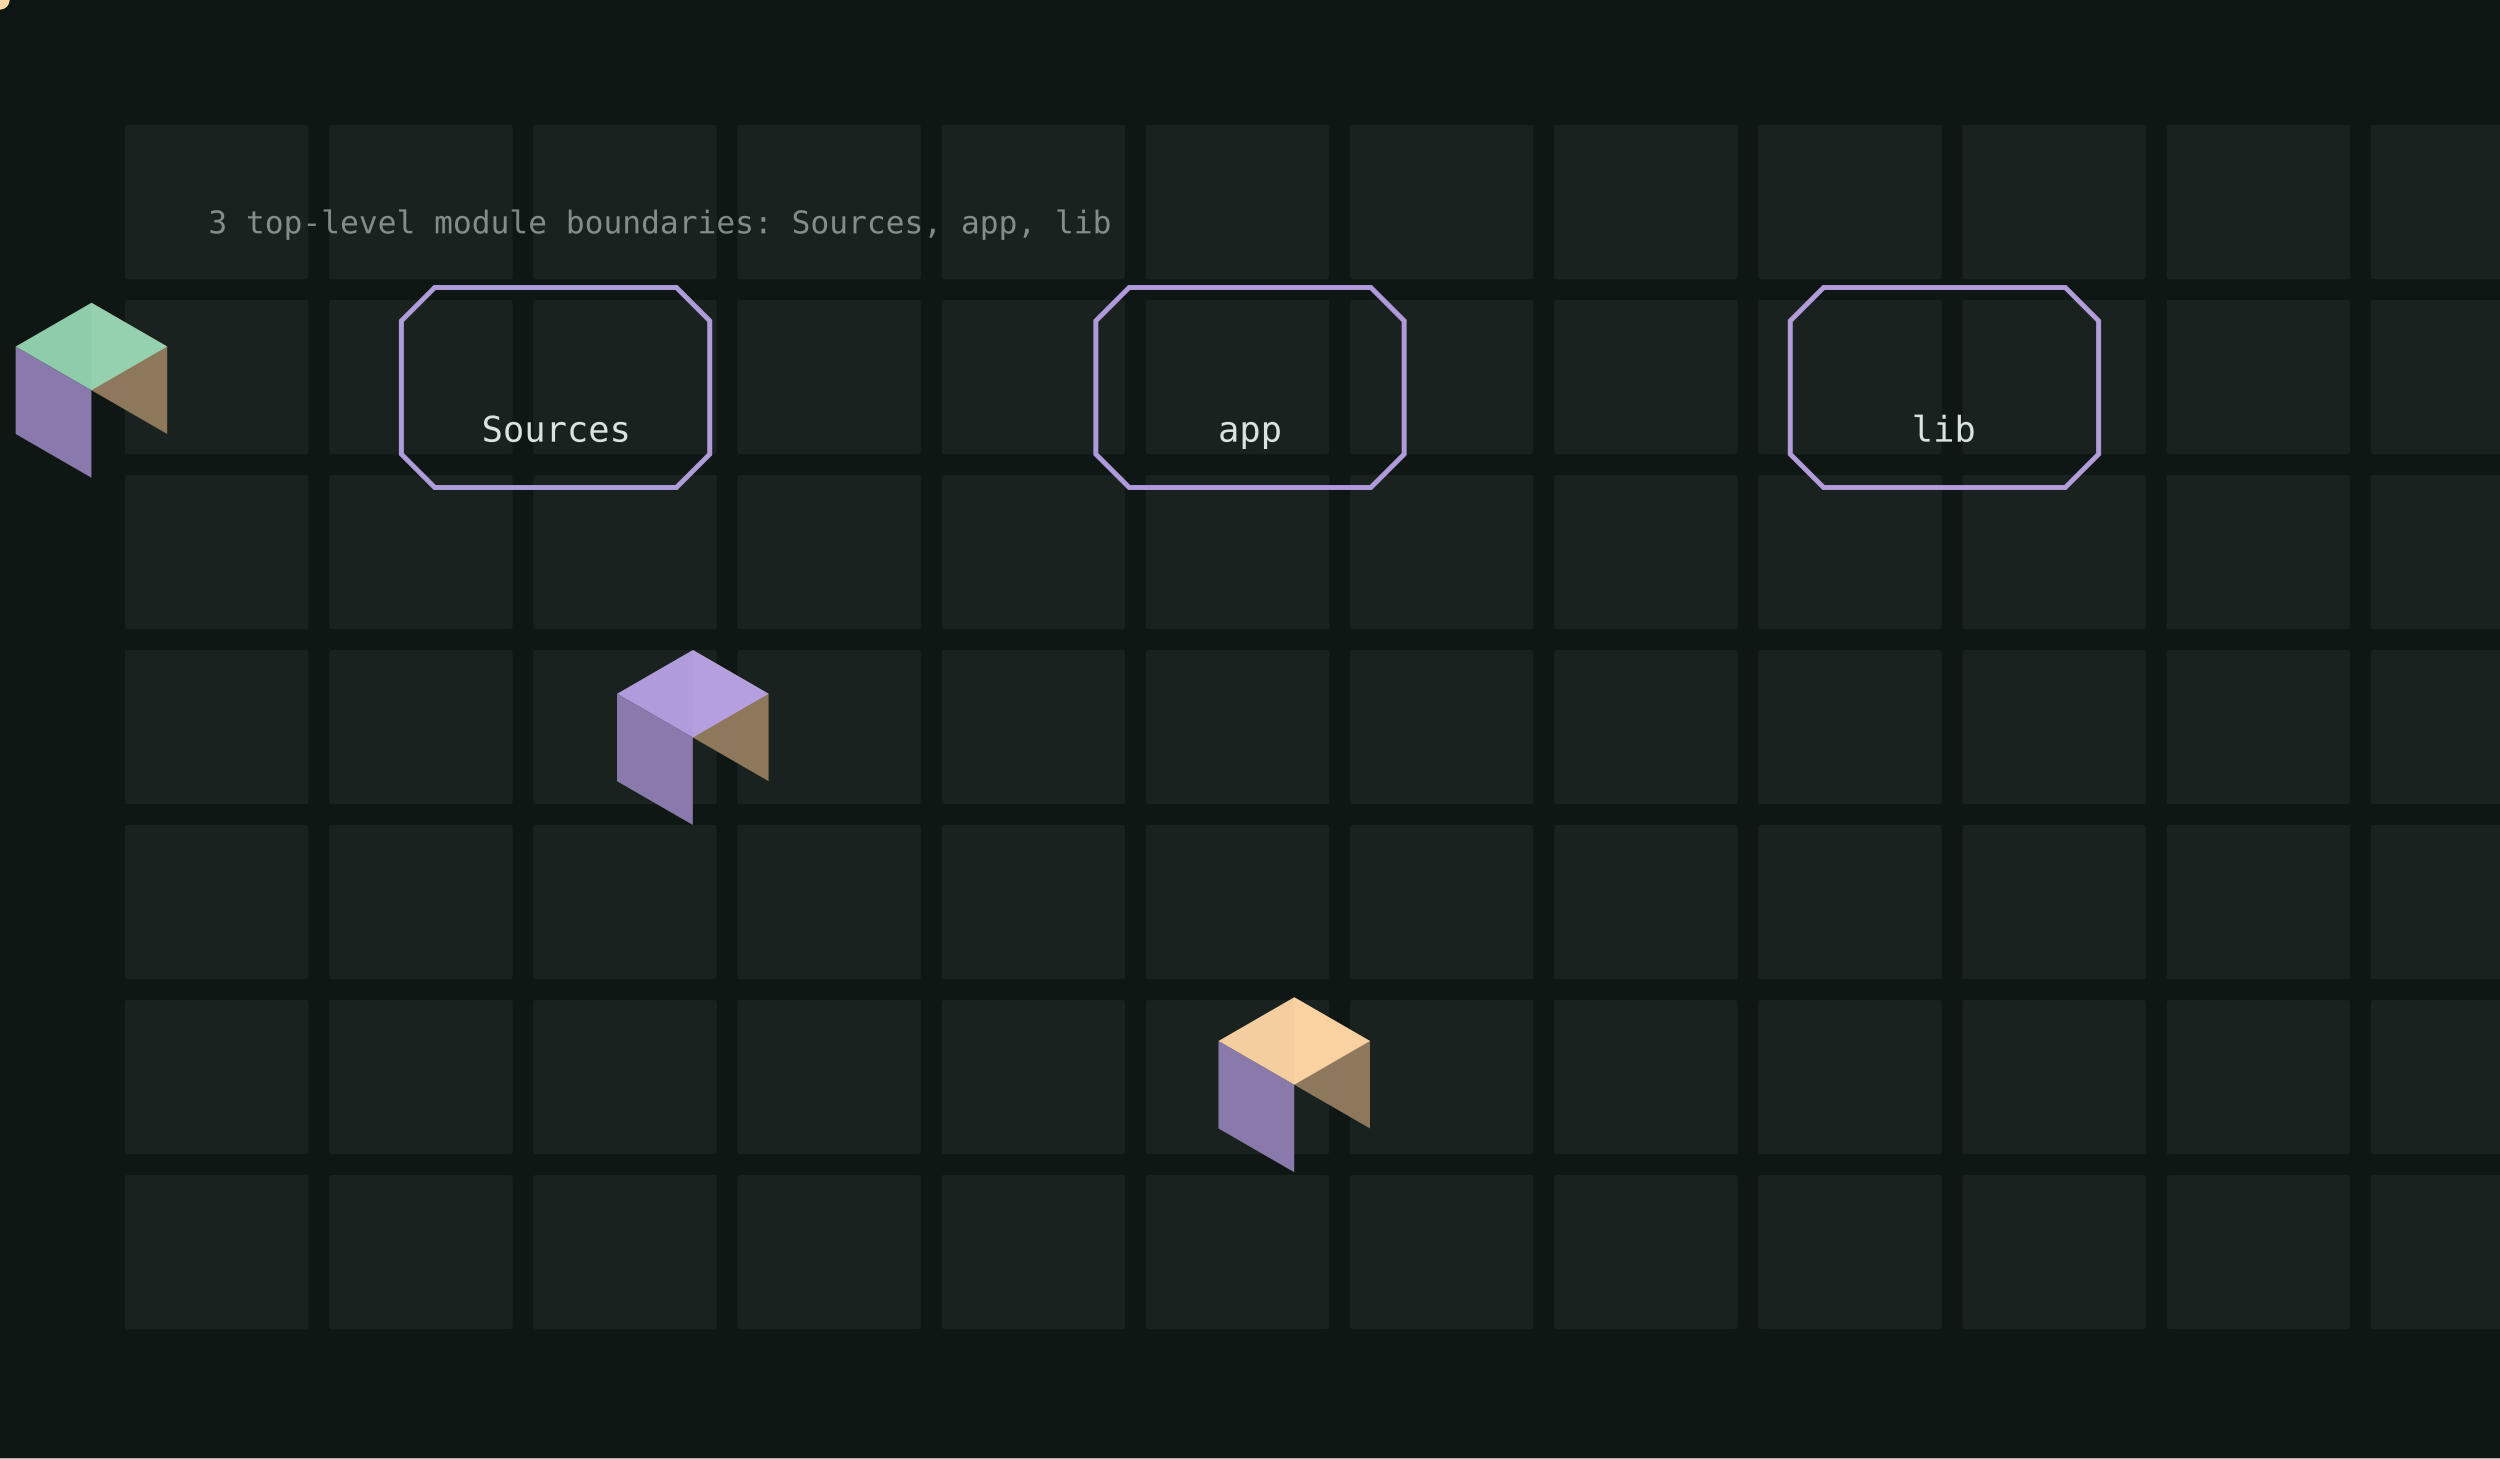
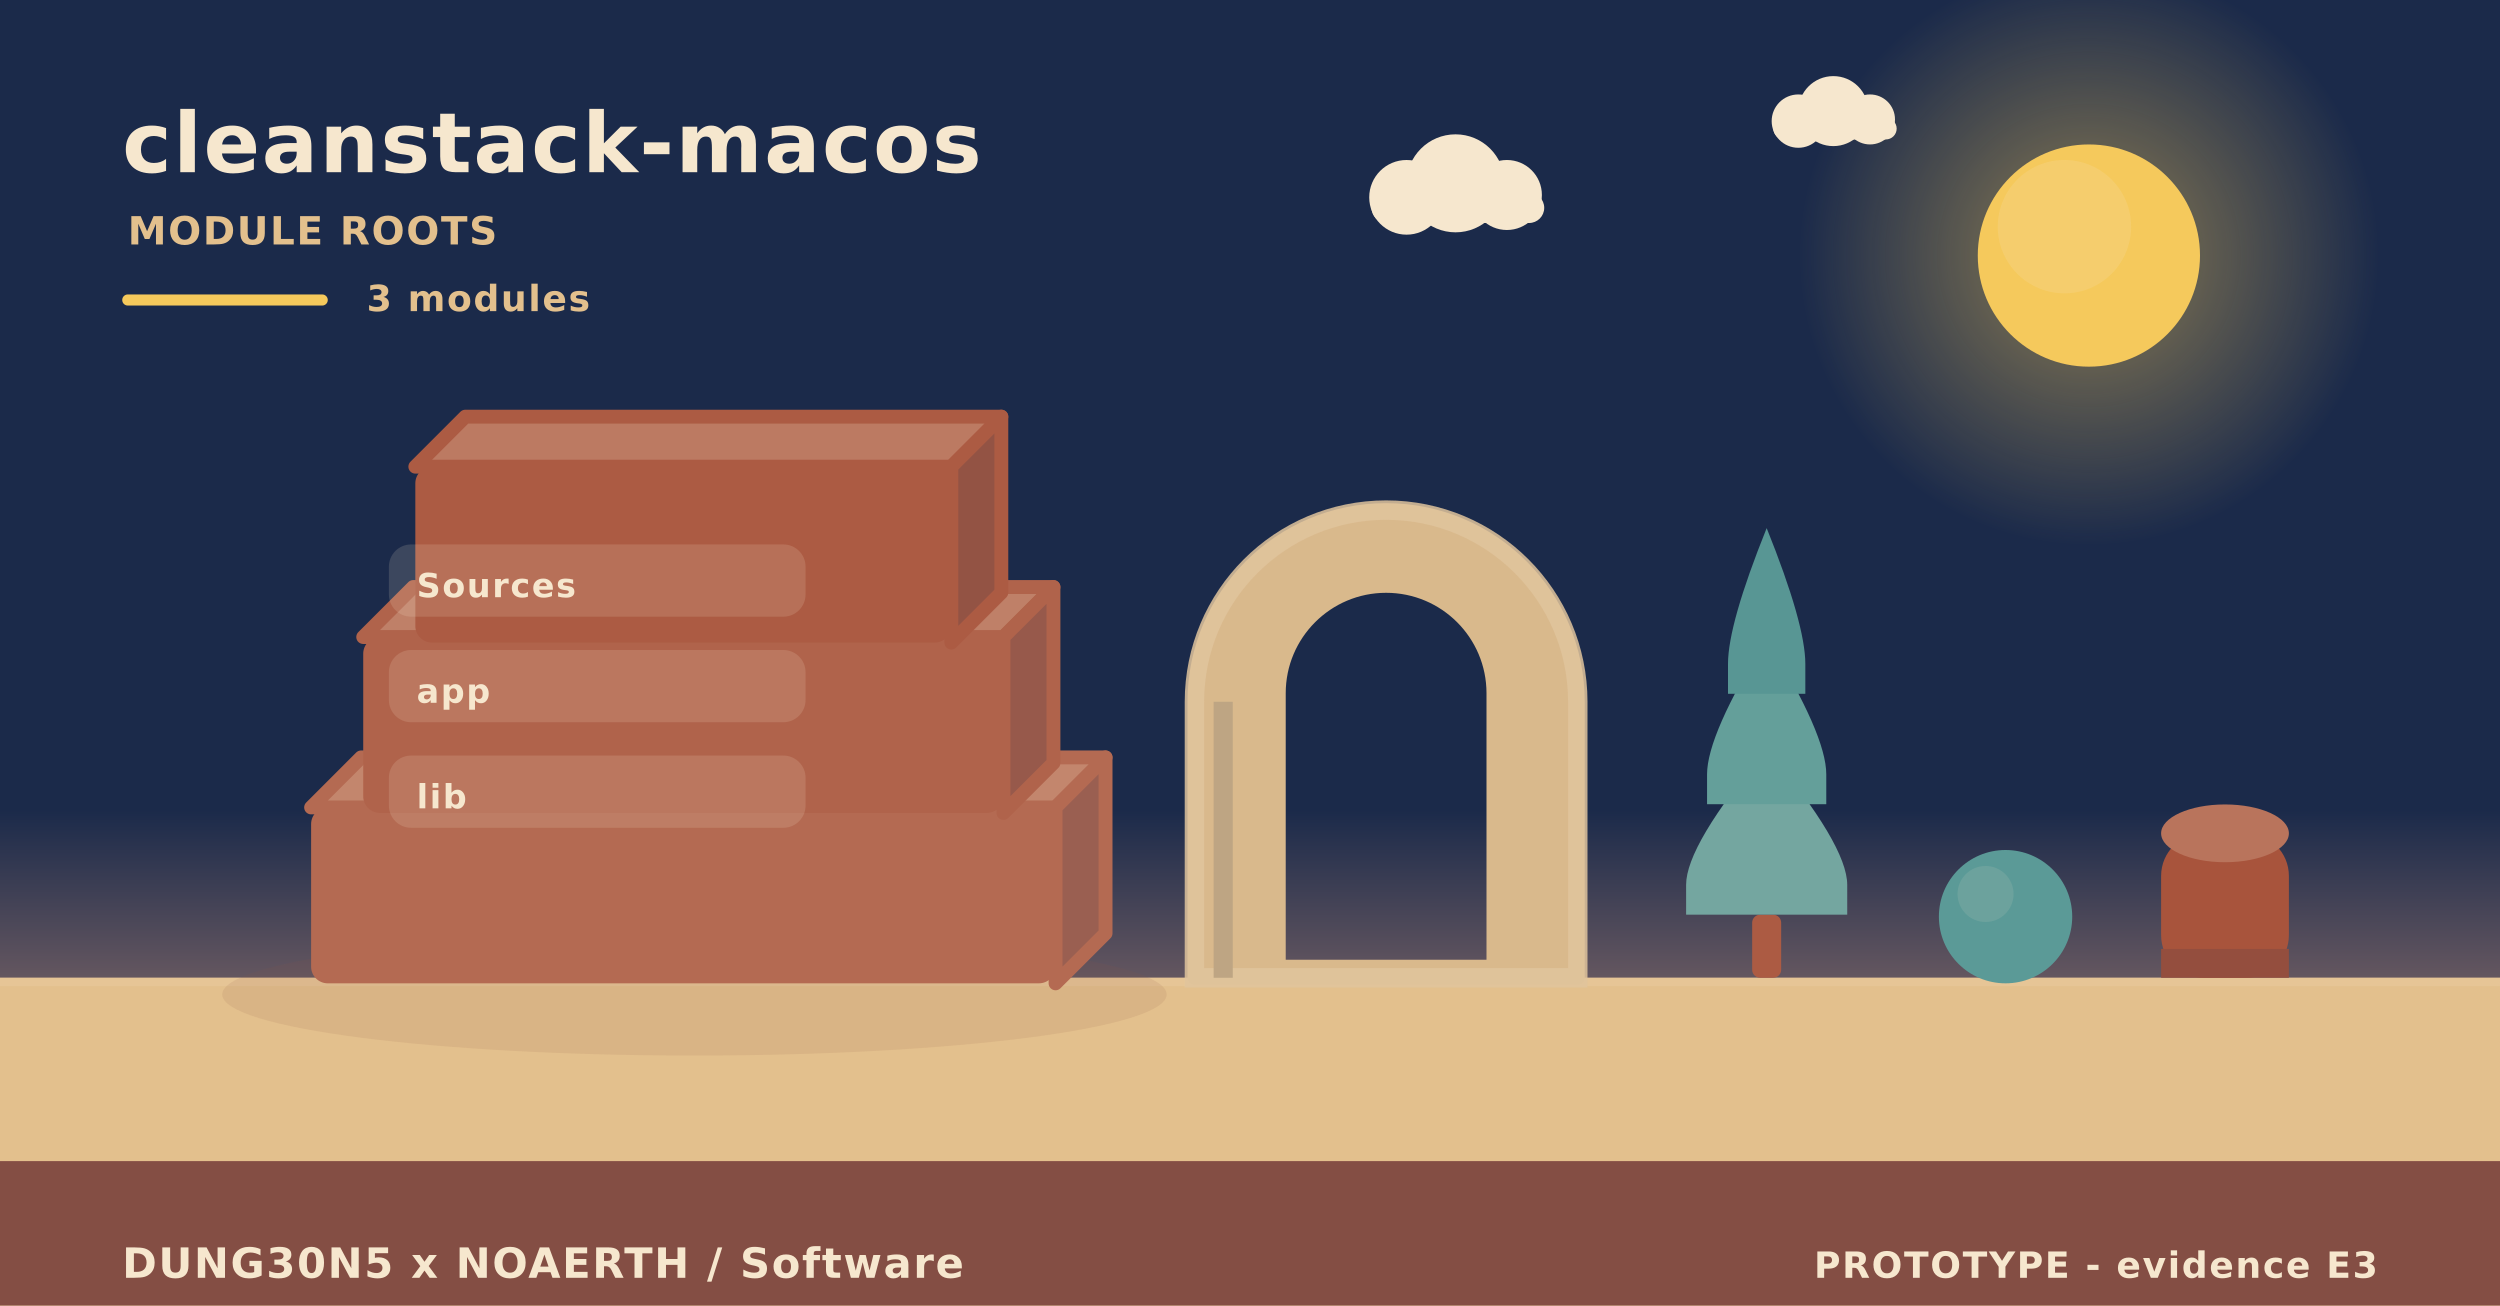
- <svg xmlns="http://www.w3.org/2000/svg" viewBox="0 0 1200 700" width="1200" height="700" role="img" aria-label="cleanstack-macos architecture">
-   <rect width="1200" height="700" fill="#0f1714" />
-   <defs>
-     <linearGradient id="ga" x1="0" y1="0" x2="1" y2="1">
-       <stop offset="0%" stop-color="#95d5b2" />
-       <stop offset="100%" stop-color="#b8a1e6" />
-     </linearGradient>
-   </defs>
-   <rect x="60.00" y="60.00" width="88.00" height="74.00" rx="1.20" fill="#f0f8f4" opacity="0.05" />
-   <rect x="158.00" y="60.00" width="88.00" height="74.00" rx="1.20" fill="#f0f8f4" opacity="0.05" />
-   <rect x="256.00" y="60.00" width="88.00" height="74.00" rx="1.20" fill="#f0f8f4" opacity="0.05" />
-   <rect x="354.00" y="60.00" width="88.00" height="74.00" rx="1.20" fill="#f0f8f4" opacity="0.05" />
-   <rect x="452.00" y="60.00" width="88.00" height="74.00" rx="1.20" fill="#f0f8f4" opacity="0.05" />
-   <rect x="550.00" y="60.00" width="88.00" height="74.00" rx="1.20" fill="#f0f8f4" opacity="0.05" />
-   <rect x="648.00" y="60.00" width="88.00" height="74.00" rx="1.20" fill="#f0f8f4" opacity="0.05" />
-   <rect x="746.00" y="60.00" width="88.00" height="74.00" rx="1.20" fill="#f0f8f4" opacity="0.05" />
-   <rect x="844.00" y="60.00" width="88.00" height="74.00" rx="1.20" fill="#f0f8f4" opacity="0.05" />
-   <rect x="942.00" y="60.00" width="88.00" height="74.00" rx="1.20" fill="#f0f8f4" opacity="0.05" />
-   <rect x="1040.00" y="60.00" width="88.00" height="74.00" rx="1.20" fill="#f0f8f4" opacity="0.05" />
-   <rect x="1138.00" y="60.00" width="88.00" height="74.00" rx="1.20" fill="#f0f8f4" opacity="0.05" />
-   <rect x="60.00" y="144.00" width="88.00" height="74.00" rx="1.20" fill="#f0f8f4" opacity="0.05" />
-   <rect x="158.00" y="144.00" width="88.00" height="74.00" rx="1.20" fill="#f0f8f4" opacity="0.05" />
-   <rect x="256.00" y="144.00" width="88.00" height="74.00" rx="1.20" fill="#f0f8f4" opacity="0.05" />
-   <rect x="354.00" y="144.00" width="88.00" height="74.00" rx="1.20" fill="#f0f8f4" opacity="0.05" />
-   <rect x="452.00" y="144.00" width="88.00" height="74.00" rx="1.20" fill="#f0f8f4" opacity="0.05" />
-   <rect x="550.00" y="144.00" width="88.00" height="74.00" rx="1.20" fill="#f0f8f4" opacity="0.05" />
-   <rect x="648.00" y="144.00" width="88.00" height="74.00" rx="1.20" fill="#f0f8f4" opacity="0.05" />
-   <rect x="746.00" y="144.00" width="88.00" height="74.00" rx="1.20" fill="#f0f8f4" opacity="0.05" />
-   <rect x="844.00" y="144.00" width="88.00" height="74.00" rx="1.20" fill="#f0f8f4" opacity="0.05" />
-   <rect x="942.00" y="144.00" width="88.00" height="74.00" rx="1.20" fill="#f0f8f4" opacity="0.05" />
-   <rect x="1040.00" y="144.00" width="88.00" height="74.00" rx="1.20" fill="#f0f8f4" opacity="0.05" />
-   <rect x="1138.00" y="144.00" width="88.00" height="74.00" rx="1.20" fill="#f0f8f4" opacity="0.05" />
-   <rect x="60.00" y="228.00" width="88.00" height="74.00" rx="1.20" fill="#f0f8f4" opacity="0.05" />
-   <rect x="158.00" y="228.00" width="88.00" height="74.00" rx="1.20" fill="#f0f8f4" opacity="0.05" />
-   <rect x="256.00" y="228.00" width="88.00" height="74.00" rx="1.20" fill="#f0f8f4" opacity="0.05" />
-   <rect x="354.00" y="228.00" width="88.00" height="74.00" rx="1.20" fill="#f0f8f4" opacity="0.05" />
-   <rect x="452.00" y="228.00" width="88.00" height="74.00" rx="1.20" fill="#f0f8f4" opacity="0.05" />
-   <rect x="550.00" y="228.00" width="88.00" height="74.00" rx="1.20" fill="#f0f8f4" opacity="0.05" />
-   <rect x="648.00" y="228.00" width="88.00" height="74.00" rx="1.20" fill="#f0f8f4" opacity="0.05" />
-   <rect x="746.00" y="228.00" width="88.00" height="74.00" rx="1.20" fill="#f0f8f4" opacity="0.05" />
-   <rect x="844.00" y="228.00" width="88.00" height="74.00" rx="1.20" fill="#f0f8f4" opacity="0.05" />
-   <rect x="942.00" y="228.00" width="88.00" height="74.00" rx="1.20" fill="#f0f8f4" opacity="0.05" />
-   <rect x="1040.00" y="228.00" width="88.00" height="74.00" rx="1.20" fill="#f0f8f4" opacity="0.05" />
-   <rect x="1138.00" y="228.00" width="88.00" height="74.00" rx="1.20" fill="#f0f8f4" opacity="0.05" />
-   <rect x="60.00" y="312.00" width="88.00" height="74.00" rx="1.20" fill="#f0f8f4" opacity="0.05" />
-   <rect x="158.00" y="312.00" width="88.00" height="74.00" rx="1.20" fill="#f0f8f4" opacity="0.05" />
-   <rect x="256.00" y="312.00" width="88.00" height="74.00" rx="1.20" fill="#f0f8f4" opacity="0.05" />
-   <rect x="354.00" y="312.00" width="88.00" height="74.00" rx="1.20" fill="#f0f8f4" opacity="0.05" />
-   <rect x="452.00" y="312.00" width="88.00" height="74.00" rx="1.20" fill="#f0f8f4" opacity="0.05" />
-   <rect x="550.00" y="312.00" width="88.00" height="74.00" rx="1.20" fill="#f0f8f4" opacity="0.05" />
-   <rect x="648.00" y="312.00" width="88.00" height="74.00" rx="1.20" fill="#f0f8f4" opacity="0.05" />
-   <rect x="746.00" y="312.00" width="88.00" height="74.00" rx="1.20" fill="#f0f8f4" opacity="0.05" />
-   <rect x="844.00" y="312.00" width="88.00" height="74.00" rx="1.20" fill="#f0f8f4" opacity="0.05" />
-   <rect x="942.00" y="312.00" width="88.00" height="74.00" rx="1.20" fill="#f0f8f4" opacity="0.05" />
-   <rect x="1040.00" y="312.00" width="88.00" height="74.00" rx="1.20" fill="#f0f8f4" opacity="0.05" />
-   <rect x="1138.00" y="312.00" width="88.00" height="74.00" rx="1.20" fill="#f0f8f4" opacity="0.05" />
-   <rect x="60.00" y="396.00" width="88.00" height="74.00" rx="1.20" fill="#f0f8f4" opacity="0.05" />
-   <rect x="158.00" y="396.00" width="88.00" height="74.00" rx="1.20" fill="#f0f8f4" opacity="0.05" />
-   <rect x="256.00" y="396.00" width="88.00" height="74.00" rx="1.20" fill="#f0f8f4" opacity="0.05" />
-   <rect x="354.00" y="396.00" width="88.00" height="74.00" rx="1.20" fill="#f0f8f4" opacity="0.05" />
-   <rect x="452.00" y="396.00" width="88.00" height="74.00" rx="1.20" fill="#f0f8f4" opacity="0.05" />
-   <rect x="550.00" y="396.00" width="88.00" height="74.00" rx="1.20" fill="#f0f8f4" opacity="0.05" />
-   <rect x="648.00" y="396.00" width="88.00" height="74.00" rx="1.20" fill="#f0f8f4" opacity="0.05" />
-   <rect x="746.00" y="396.00" width="88.00" height="74.00" rx="1.20" fill="#f0f8f4" opacity="0.05" />
-   <rect x="844.00" y="396.00" width="88.00" height="74.00" rx="1.20" fill="#f0f8f4" opacity="0.05" />
-   <rect x="942.00" y="396.00" width="88.00" height="74.00" rx="1.20" fill="#f0f8f4" opacity="0.05" />
-   <rect x="1040.00" y="396.00" width="88.00" height="74.00" rx="1.20" fill="#f0f8f4" opacity="0.05" />
-   <rect x="1138.00" y="396.00" width="88.00" height="74.00" rx="1.20" fill="#f0f8f4" opacity="0.05" />
-   <rect x="60.00" y="480.00" width="88.00" height="74.00" rx="1.20" fill="#f0f8f4" opacity="0.05" />
-   <rect x="158.00" y="480.00" width="88.00" height="74.00" rx="1.20" fill="#f0f8f4" opacity="0.05" />
-   <rect x="256.00" y="480.00" width="88.00" height="74.00" rx="1.20" fill="#f0f8f4" opacity="0.05" />
-   <rect x="354.00" y="480.00" width="88.00" height="74.00" rx="1.20" fill="#f0f8f4" opacity="0.05" />
-   <rect x="452.00" y="480.00" width="88.00" height="74.00" rx="1.20" fill="#f0f8f4" opacity="0.05" />
-   <rect x="550.00" y="480.00" width="88.00" height="74.00" rx="1.20" fill="#f0f8f4" opacity="0.05" />
-   <rect x="648.00" y="480.00" width="88.00" height="74.00" rx="1.20" fill="#f0f8f4" opacity="0.05" />
-   <rect x="746.00" y="480.00" width="88.00" height="74.00" rx="1.20" fill="#f0f8f4" opacity="0.05" />
-   <rect x="844.00" y="480.00" width="88.00" height="74.00" rx="1.20" fill="#f0f8f4" opacity="0.05" />
-   <rect x="942.00" y="480.00" width="88.00" height="74.00" rx="1.20" fill="#f0f8f4" opacity="0.05" />
-   <rect x="1040.00" y="480.00" width="88.00" height="74.00" rx="1.20" fill="#f0f8f4" opacity="0.05" />
-   <rect x="1138.00" y="480.00" width="88.00" height="74.00" rx="1.20" fill="#f0f8f4" opacity="0.05" />
-   <rect x="60.00" y="564.00" width="88.00" height="74.00" rx="1.20" fill="#f0f8f4" opacity="0.05" />
-   <rect x="158.00" y="564.00" width="88.00" height="74.00" rx="1.20" fill="#f0f8f4" opacity="0.05" />
-   <rect x="256.00" y="564.00" width="88.00" height="74.00" rx="1.20" fill="#f0f8f4" opacity="0.05" />
-   <rect x="354.00" y="564.00" width="88.00" height="74.00" rx="1.20" fill="#f0f8f4" opacity="0.05" />
-   <rect x="452.00" y="564.00" width="88.00" height="74.00" rx="1.20" fill="#f0f8f4" opacity="0.05" />
-   <rect x="550.00" y="564.00" width="88.00" height="74.00" rx="1.20" fill="#f0f8f4" opacity="0.05" />
-   <rect x="648.00" y="564.00" width="88.00" height="74.00" rx="1.20" fill="#f0f8f4" opacity="0.05" />
-   <rect x="746.00" y="564.00" width="88.00" height="74.00" rx="1.20" fill="#f0f8f4" opacity="0.05" />
-   <rect x="844.00" y="564.00" width="88.00" height="74.00" rx="1.20" fill="#f0f8f4" opacity="0.05" />
-   <rect x="942.00" y="564.00" width="88.00" height="74.00" rx="1.20" fill="#f0f8f4" opacity="0.05" />
-   <rect x="1040.00" y="564.00" width="88.00" height="74.00" rx="1.20" fill="#f0f8f4" opacity="0.05" />
-   <rect x="1138.00" y="564.00" width="88.00" height="74.00" rx="1.20" fill="#f0f8f4" opacity="0.05" />
-   <path d="M208.67,138.00 H324.67 L340.67,154.00 V218.00 L324.67,234.00 H208.67 L192.67,218.00 V154.00 Z" fill="none" stroke="rgba(149,213,178,0.550)" stroke-width="1.80" opacity="0.90" />
-   <polygon points="43.88,187.33 80.25,208.33 80.25,166.33 43.88,145.33" fill="#947c60" opacity="0.95" />
-   <polygon points="7.51,208.33 43.88,229.33 43.88,187.33 7.51,166.33" fill="#907eb3" opacity="0.95" />
-   <polygon points="43.88,145.33 80.25,166.33 43.88,187.33 7.51,166.33" fill="#95d5b2" opacity="0.95" />
-   <text x="267" y="212" font-family="ui-monospace,Menlo,monospace" font-size="17" fill="rgba(240,248,244,0.900)" text-anchor="middle">Sources</text>
+ <svg xmlns="http://www.w3.org/2000/svg" width="900" height="470" viewBox="0 0 900 470" role="img" aria-label="cleanstack-macos - how it is built">
+   <linearGradient id="skya" x1="0" y1="0" x2="0" y2="1">
+     <stop offset="0" stop-color="#1b2a4a" />
+     <stop offset="0.62" stop-color="#1b2a4a" />
+     <stop offset="1" stop-color="#f3ad8a" />
+   </linearGradient>
+   <rect width="900" height="470" fill="url(#skya)" />
+   <radialGradient id="suna">
+     <stop offset="0.35" stop-color="#f5c95c" stop-opacity="0.34" />
+     <stop offset="1" stop-color="#f5c95c" stop-opacity="0" />
+   </radialGradient>
+   <circle cx="752" cy="92" r="104" fill="url(#suna)" />
+   <circle cx="752" cy="92" r="40" fill="#f5c95c" />
+   <circle cx="743.2" cy="81.6" r="24" fill="#f5d27e" opacity="0.5" />
  <g>
-     <path d="M208.67,138.00 H324.67 L340.67,154.00 V218.00 L324.67,234.00 H208.67 L192.67,218.00 V154.00 Z" fill="none" stroke="#b8a1e6" stroke-width="2.40" opacity="0.90" />
-     <animate attributeName="opacity" values="0.25;1.0;0.25" dur="19.6s" begin="0.0s" repeatCount="indefinite" />
+     <circle cx="524" cy="66" r="17.64" fill="#f6e7ce" />
+     <circle cx="506.36" cy="71.04" r="13.44" fill="#f6e7ce" />
+     <circle cx="542.48" cy="70.2" r="12.6" fill="#f6e7ce" />
+     <rect x="493.76" y="69.36" width="62.16" height="10.92" rx="5.46" fill="#f6e7ce" />
+     <animateTransform attributeName="transform" type="translate" values="0 0;24 0;0 0" dur="36s" begin="0s" repeatCount="indefinite" />
  </g>
-   <g opacity="0.9">
-     <circle cx="0.00" cy="0.00" r="4.50" fill="#ffd6a5" opacity="1.00" />
-     <animateTransform attributeName="transform" type="translate" values="266.67,184.00 600.00,184.00" dur="6.533s" begin="0.0s" repeatCount="indefinite" />
-     <animateTransform attributeName="transform" type="translate" values="600.00,184.00 266.67,184.00" dur="6.533s" begin="3.267s" repeatCount="indefinite" />
+   <g>
+     <circle cx="660" cy="40" r="12.6" fill="#f6e7ce" />
+     <circle cx="647.4" cy="43.6" r="9.6" fill="#f6e7ce" />
+     <circle cx="673.2" cy="43" r="9" fill="#f6e7ce" />
+     <rect x="638.4" y="42.4" width="44.4" height="7.8" rx="3.9" fill="#f6e7ce" />
+     <animateTransform attributeName="transform" type="translate" values="0 0;-18 0;0 0" dur="46s" begin="3s" repeatCount="indefinite" />
  </g>
-   <path d="M542.00,138.00 H658.00 L674.00,154.00 V218.00 L658.00,234.00 H542.00 L526.00,218.00 V154.00 Z" fill="none" stroke="rgba(184,161,230,0.550)" stroke-width="1.80" opacity="0.90" />
-   <polygon points="332.55,354.00 368.93,375.00 368.93,333.00 332.55,312.00" fill="#947c60" opacity="0.95" />
-   <polygon points="296.18,375.00 332.55,396.00 332.55,354.00 296.18,333.00" fill="#907eb3" opacity="0.95" />
-   <polygon points="332.55,312.00 368.93,333.00 332.55,354.00 296.18,333.00" fill="#b8a1e6" opacity="0.95" />
-   <text x="600" y="212" font-family="ui-monospace,Menlo,monospace" font-size="17" fill="rgba(240,248,244,0.900)" text-anchor="middle">app</text>
+   <rect x="0" y="352" width="900" height="118" fill="#e3c08d" />
+   <rect x="0" y="352" width="900" height="3" fill="#e6c596" />
+   <text x="44" y="62" font-family="Verdana,DejaVu Sans,sans-serif" font-size="30" font-weight="700" letter-spacing="0.6" fill="#f6e7ce" text-anchor="start">cleanstack-macos</text>
+   <text x="46" y="88" font-family="Verdana,DejaVu Sans,sans-serif" font-size="14" font-weight="700" letter-spacing="0.6" fill="#e3c08d" text-anchor="start">MODULE ROOTS</text>
+   <rect x="44" y="106" width="74" height="4" rx="2" fill="#f5c95c" />
+   <text x="132" y="112" font-family="Verdana,DejaVu Sans,sans-serif" font-size="13" font-weight="700" letter-spacing="0.6" fill="#e3c08d" text-anchor="start">3 modules</text>
+   <ellipse cx="250" cy="358" rx="170" ry="22" fill="rgba(138,90,68,0.11)" />
+   <path d="M112,290.67 L380,290.67 L398,272.67 L130,272.67 Z" fill="#c3866d" stroke="#b46a52" stroke-width="5" stroke-linejoin="round" />
+   <path d="M380,290.67 L398,272.67 L398,336 L380,354 Z" fill="#9a5f51" stroke="#b46a52" stroke-width="5" stroke-linejoin="round" />
+   <rect x="112" y="290.67" width="268" height="63.33" rx="6" fill="#b46a52" />
+   <path d="M130.76,229.33 L361.24,229.33 L379.24,211.33 L148.76,211.33 Z" fill="#bf8068" stroke="#b0634b" stroke-width="5" stroke-linejoin="round" />
+   <path d="M361.24,229.33 L379.24,211.33 L379.24,274.67 L361.24,292.67 Z" fill="#97594b" stroke="#b0634b" stroke-width="5" stroke-linejoin="round" />
+   <rect x="130.76" y="229.33" width="230.48" height="63.33" rx="6" fill="#b0634b" />
+   <path d="M149.52,168 L342.48,168 L360.48,150 L167.52,150 Z" fill="#bc7a62" stroke="#ac5b43" stroke-width="5" stroke-linejoin="round" />
+   <path d="M342.48,168 L360.48,150 L360.48,213.33 L342.48,231.33 Z" fill="#935344" stroke="#ac5b43" stroke-width="5" stroke-linejoin="round" />
+   <rect x="149.52" y="168" width="192.96" height="63.33" rx="6" fill="#ac5b43" />
+   <rect x="140" y="196" width="150" height="26" rx="8" fill="rgba(246,231,206,0.16)" opacity="0.94" />
  <g>
-     <path d="M542.00,138.00 H658.00 L674.00,154.00 V218.00 L658.00,234.00 H542.00 L526.00,218.00 V154.00 Z" fill="none" stroke="#b8a1e6" stroke-width="2.40" opacity="0.90" />
-     <animate attributeName="opacity" values="0.25;1.0;0.25" dur="19.6s" begin="0.45s" repeatCount="indefinite" />
+     <text x="150" y="215" font-family="Verdana,DejaVu Sans,sans-serif" font-size="12" font-weight="700" letter-spacing="0.6" fill="#f6e7ce" text-anchor="start">Sources</text>
+     <animateTransform attributeName="transform" type="translate" values="0 10;0 0" dur="0.7s" begin="0.3s" fill="freeze" />
  </g>
-   <g opacity="0.9">
-     <circle cx="0.00" cy="0.00" r="4.50" fill="#ffd6a5" opacity="1.00" />
-     <animateTransform attributeName="transform" type="translate" values="600.00,184.00 933.33,184.00" dur="6.533s" begin="0.3s" repeatCount="indefinite" />
-     <animateTransform attributeName="transform" type="translate" values="933.33,184.00 600.00,184.00" dur="6.533s" begin="3.567s" repeatCount="indefinite" />
+   <rect x="140" y="234" width="150" height="26" rx="8" fill="rgba(246,231,206,0.16)" opacity="0.94" />
+   <g>
+     <text x="150" y="253" font-family="Verdana,DejaVu Sans,sans-serif" font-size="12" font-weight="700" letter-spacing="0.6" fill="#f6e7ce" text-anchor="start">app</text>
+     <animateTransform attributeName="transform" type="translate" values="0 10;0 0" dur="0.7s" begin="0.5s" fill="freeze" />
  </g>
-   <path d="M875.33,138.00 H991.33 L1007.33,154.00 V218.00 L991.33,234.00 H875.33 L859.33,218.00 V154.00 Z" fill="none" stroke="rgba(255,214,165,0.550)" stroke-width="1.80" opacity="0.90" />
-   <polygon points="621.23,520.67 657.60,541.67 657.60,499.67 621.23,478.67" fill="#947c60" opacity="0.95" />
-   <polygon points="584.86,541.67 621.23,562.67 621.23,520.67 584.86,499.67" fill="#907eb3" opacity="0.95" />
-   <polygon points="621.23,478.67 657.60,499.67 621.23,520.67 584.86,499.67" fill="#ffd6a5" opacity="0.95" />
-   <text x="933" y="212" font-family="ui-monospace,Menlo,monospace" font-size="17" fill="rgba(240,248,244,0.900)" text-anchor="middle">lib</text>
+   <rect x="140" y="272" width="150" height="26" rx="8" fill="rgba(246,231,206,0.16)" opacity="0.94" />
  <g>
-     <path d="M875.33,138.00 H991.33 L1007.33,154.00 V218.00 L991.33,234.00 H875.33 L859.33,218.00 V154.00 Z" fill="none" stroke="#b8a1e6" stroke-width="2.40" opacity="0.90" />
-     <animate attributeName="opacity" values="0.25;1.0;0.25" dur="19.6s" begin="0.9s" repeatCount="indefinite" />
+     <text x="150" y="291" font-family="Verdana,DejaVu Sans,sans-serif" font-size="12" font-weight="700" letter-spacing="0.6" fill="#f6e7ce" text-anchor="start">lib</text>
+     <animateTransform attributeName="transform" type="translate" values="0 10;0 0" dur="0.7s" begin="0.7s" fill="freeze" />
  </g>
-   <g opacity="0.9">
-     <circle cx="0.00" cy="0.00" r="4.50" fill="#ffd6a5" opacity="1.00" />
-     <animateTransform attributeName="transform" type="translate" values="933.33,184.00 933.33,184.00" dur="6.533s" begin="0.6s" repeatCount="indefinite" />
-     <animateTransform attributeName="transform" type="translate" values="933.33,184.00 933.33,184.00" dur="6.533s" begin="3.867s" repeatCount="indefinite" />
-   </g>
-   <text x="100" y="112" font-family="ui-monospace,Menlo,monospace" font-size="15" fill="rgba(240,248,244,0.500)">3 top-level module boundaries: Sources, app, lib</text>
+   <path d="M430,352 L430,252.64 A69,69 0 0 1 568,252.64 L568,352 Z M460.36,348 L460.36,249.55 A38.64,38.64 0 0 1 537.64,249.55 L537.64,348 Z" fill="#d9b98c" fill-rule="evenodd" stroke="#d9b98c" stroke-width="5" stroke-linejoin="round" />
+   <path d="M430,352 L430,252.64 A69,69 0 0 1 568,252.64 L568,352 Z" fill="none" stroke="#e0c49c" stroke-width="7" stroke-linecap="round" opacity="0.85" />
+   <rect x="436.9" y="252.64" width="6.9" height="99.36" fill="#bea583" />
+   <rect x="630.78" y="329.28" width="10.44" height="22.72" rx="2.9" fill="#ac5b43" />
+   <path d="M636,269.64 Q607,304.23 607,318.54 Q607,329.28 607,329.28 L665,329.28 Q665,329.28 665,318.54 Q665,304.23 636,269.64 Z" fill="#74a6a0" />
+   <path d="M636,229.88 Q614.54,264.47 614.54,278.78 Q614.54,289.52 614.54,289.52 L657.46,289.52 Q657.46,289.52 657.46,278.78 Q657.46,264.47 636,229.88 Z" fill="#649f9a" />
+   <path d="M636,190.12 Q622.08,224.71 622.08,239.02 Q622.08,249.76 622.08,249.76 L649.92,249.76 Q649.92,249.76 649.92,239.02 Q649.92,224.71 636,190.12 Z" fill="#589694" />
+   <circle cx="722" cy="330" r="24" fill="#5b9a97" />
+   <circle cx="714.8" cy="321.84" r="10.08" fill="#7aa9a2" opacity="0.55" />
+   <rect x="778" y="300" width="46" height="52" rx="15.33" fill="#a8543c" />
+   <ellipse cx="801" cy="300" rx="23" ry="10.4" fill="#b9745c" />
+   <rect x="778" y="341.6" width="46" height="10.4" fill="#944e3e" />
+   <rect x="0" y="418" width="900" height="52" rx="0" fill="#7e4740" opacity="0.94" />
+   <text x="44" y="460" font-family="Verdana,DejaVu Sans,sans-serif" font-size="15" font-weight="700" letter-spacing="0.6" fill="#f6e7ce" text-anchor="start">DUNG30N5 x NOAERTH  /  Software</text>
+   <text x="856" y="460" font-family="Verdana,DejaVu Sans,sans-serif" font-size="13" font-weight="700" letter-spacing="0.6" fill="#f6e7ce" text-anchor="end">PROTOTYPE  -  evidence E3</text>
</svg>
